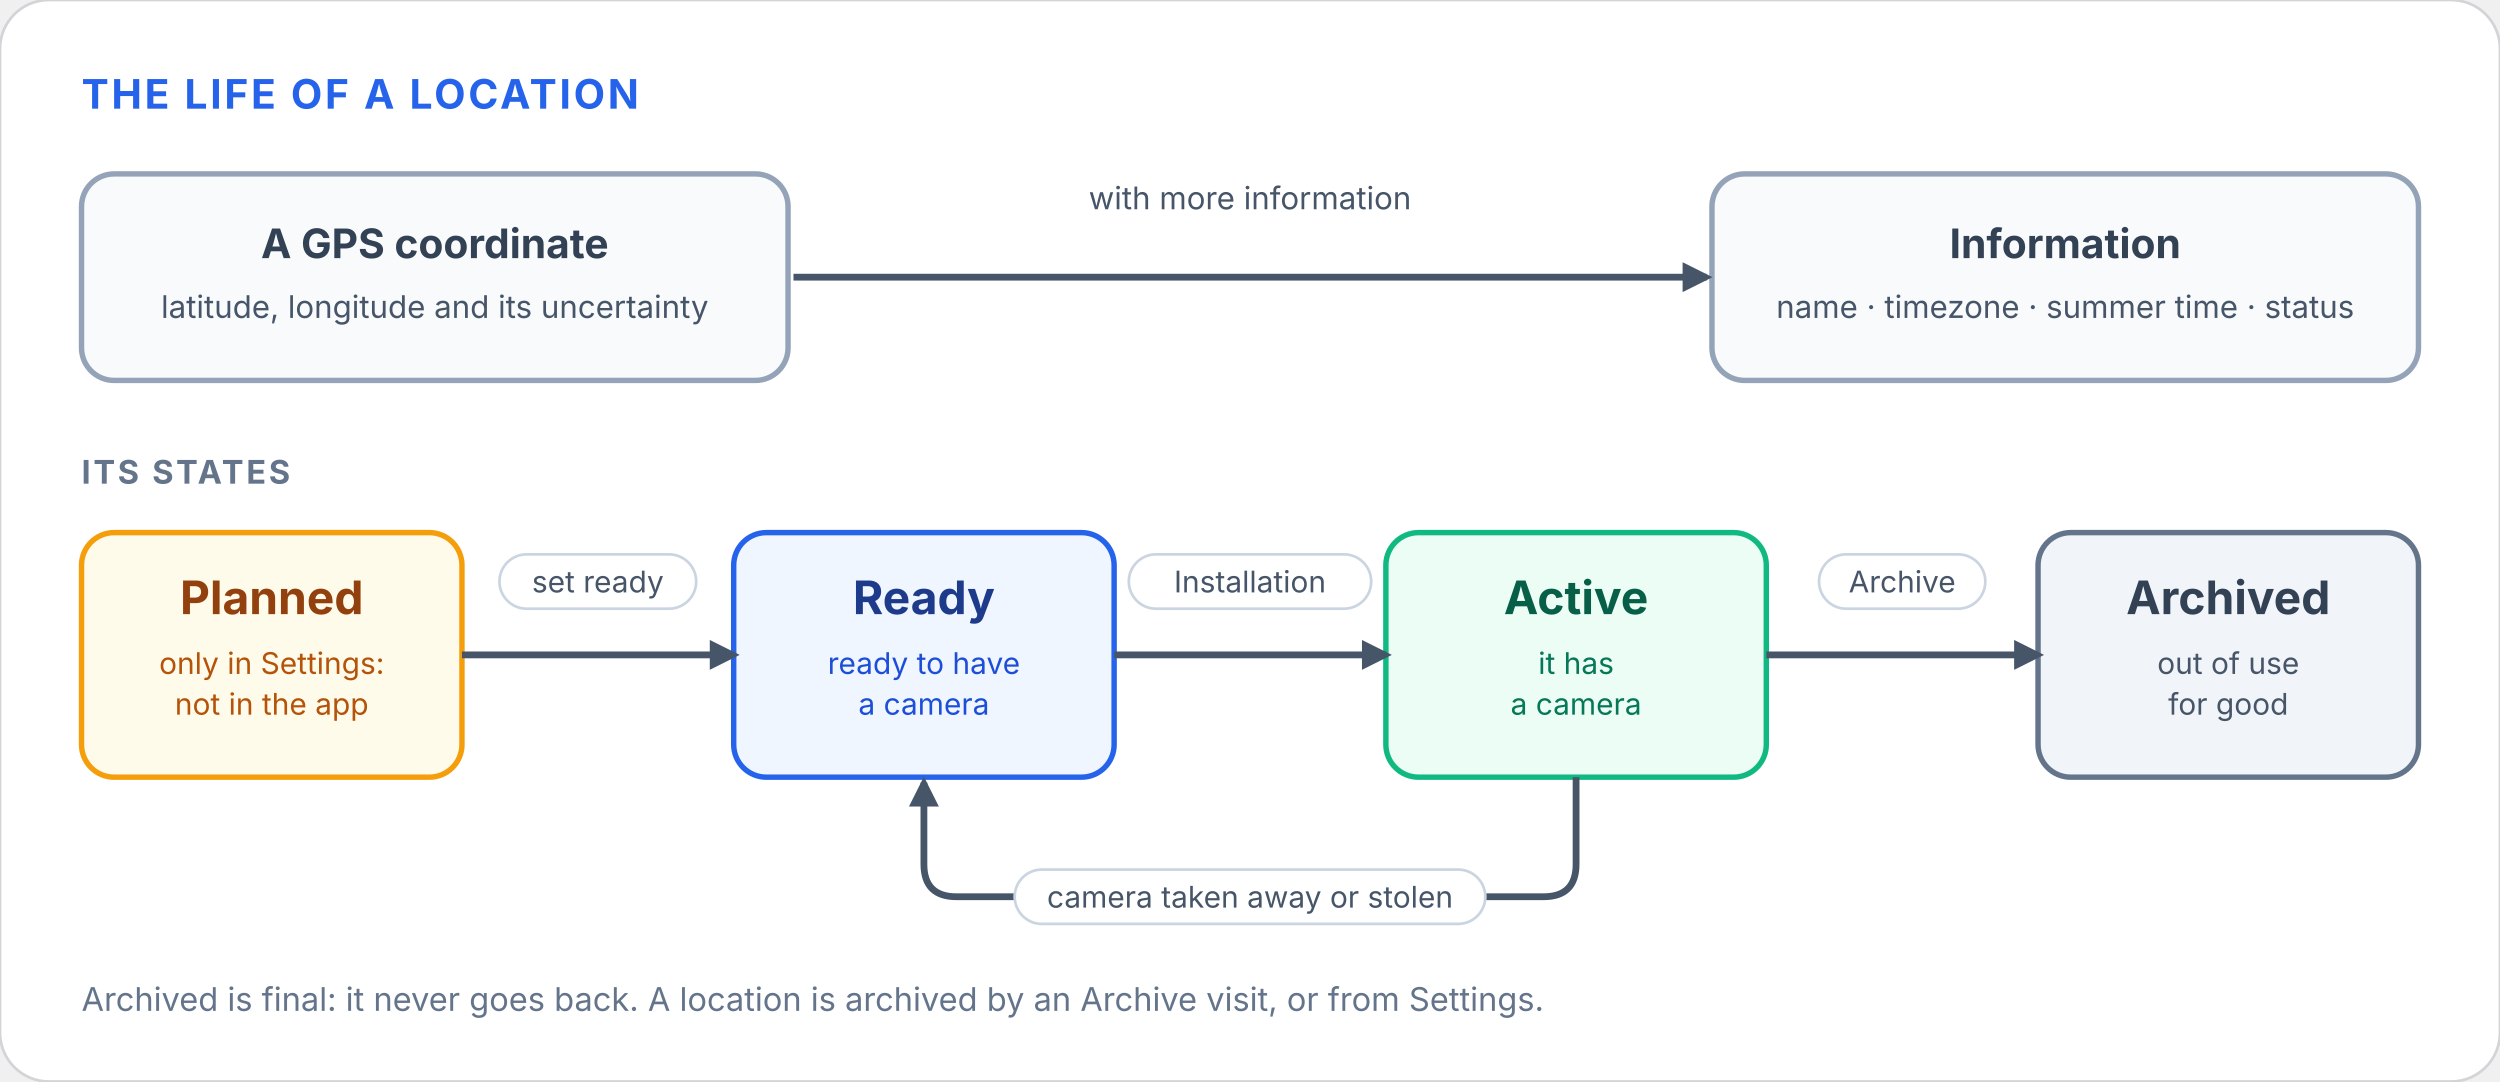
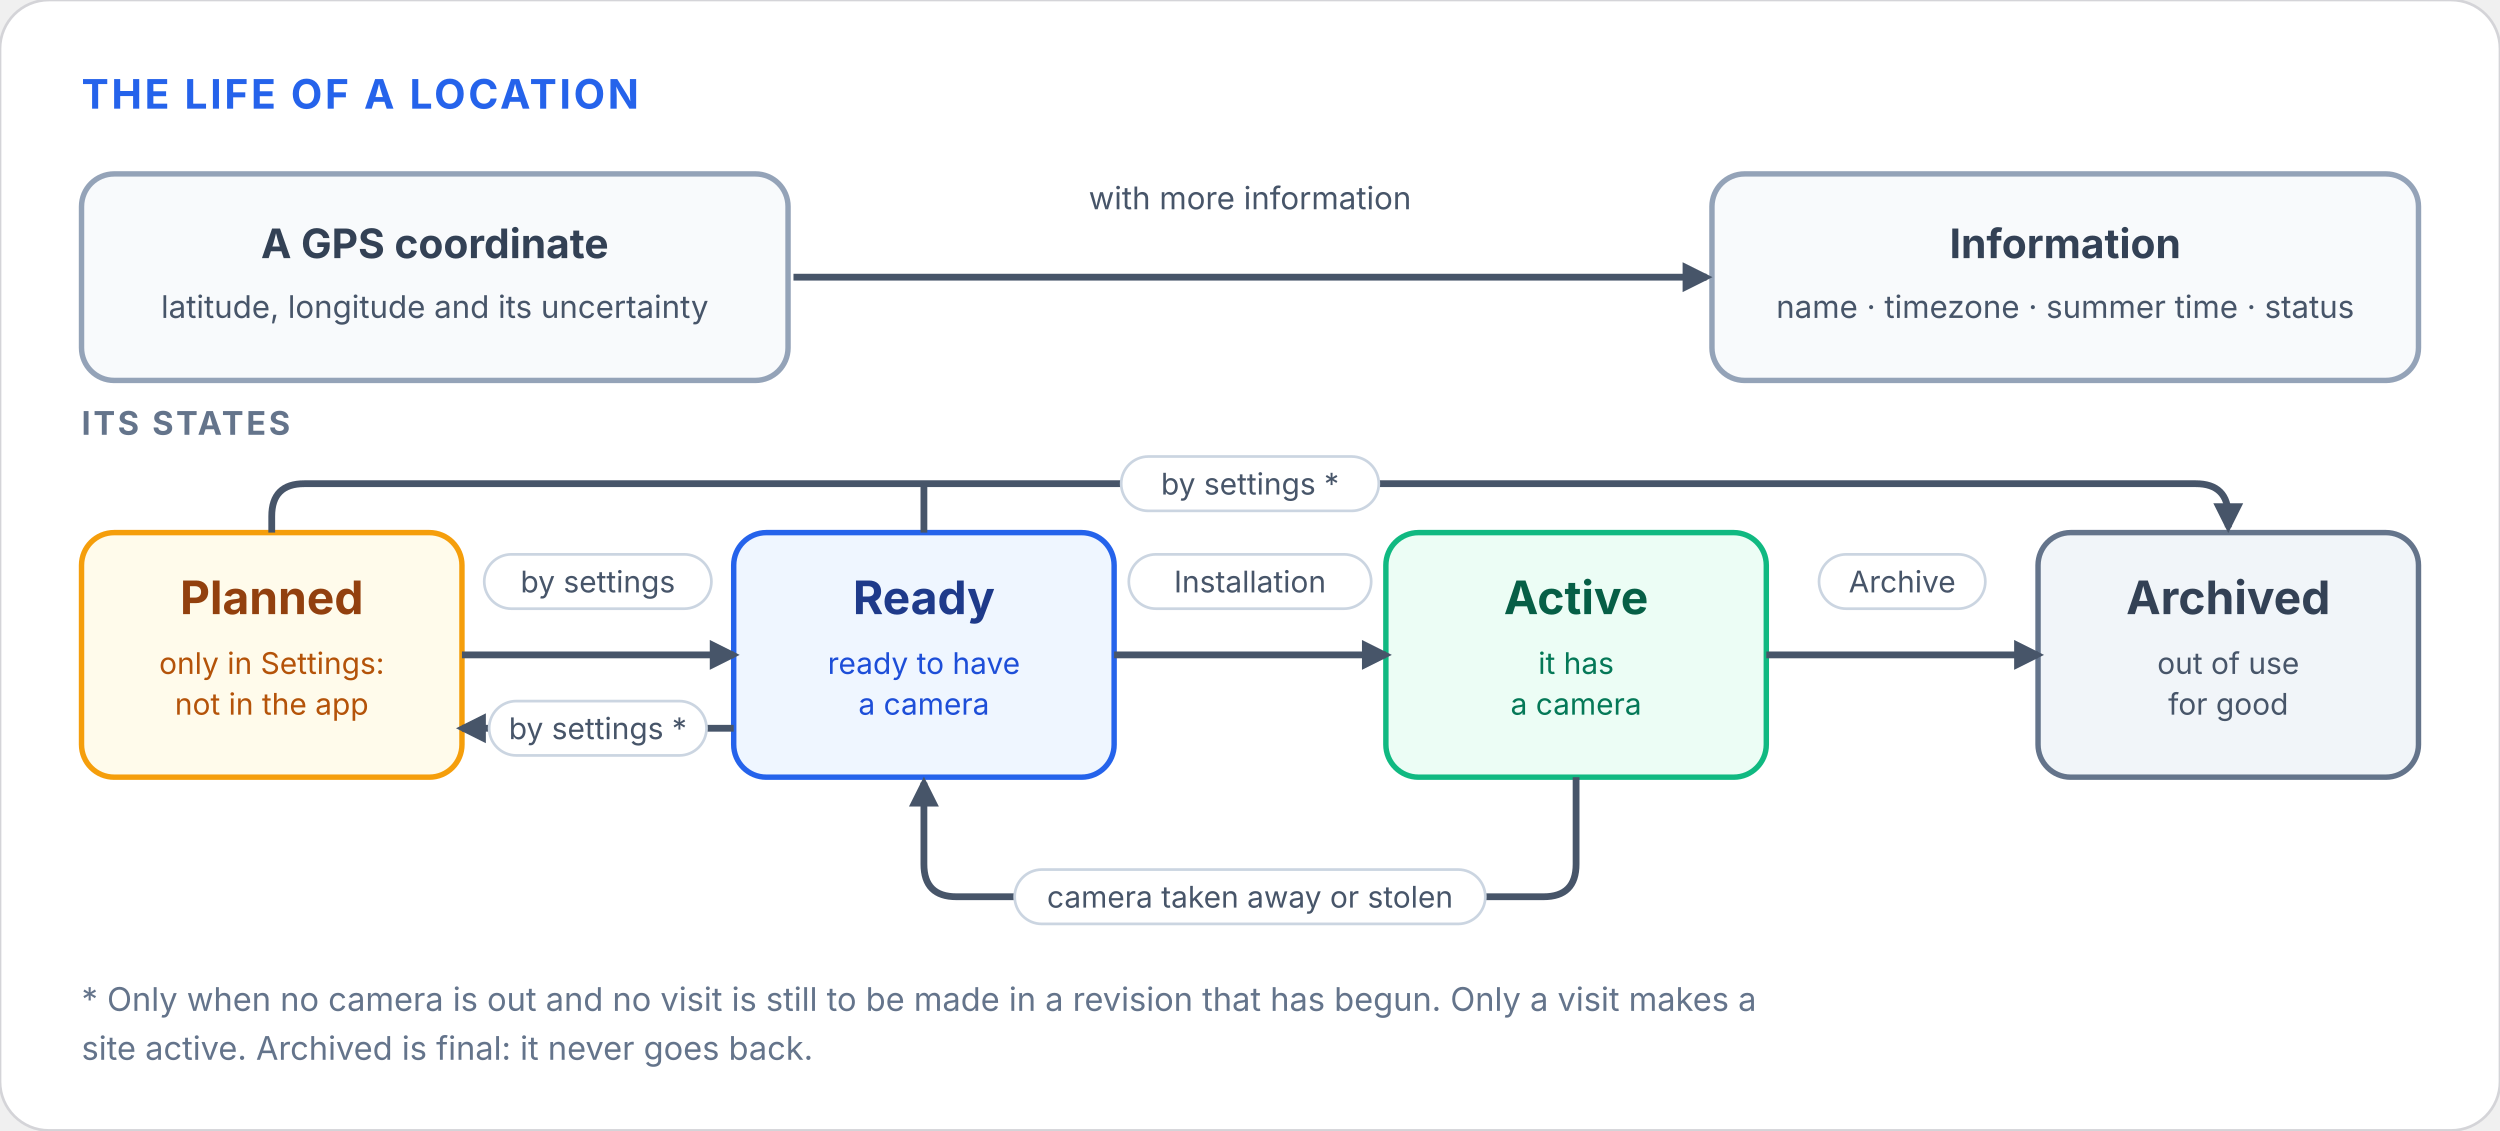
- <svg xmlns="http://www.w3.org/2000/svg" viewBox="0 0 920 398" width="920" height="398" role="img" aria-labelledby="t d" font-family="Inter, 'Segoe UI', Roboto, Helvetica, Arial, sans-serif">
+ <svg xmlns="http://www.w3.org/2000/svg" viewBox="0 0 920 416" width="920" height="416" role="img" aria-labelledby="t d" font-family="Inter, 'Segoe UI', Roboto, Helvetica, Arial, sans-serif">
  <defs>
    <marker id="a" viewBox="0 0 10 10" refX="8" refY="5" markerUnits="userSpaceOnUse" markerWidth="11" markerHeight="11" orient="auto">
      <path d="M0 0 L10 5 L0 10 z" fill="#475569" />
    </marker>
  </defs>
-   <rect x="0" y="0" width="920" height="398" rx="18" fill="#ffffff" stroke="#d4d4d8" />
+   <rect x="0" y="0" width="920" height="416" rx="18" fill="#ffffff" stroke="#d4d4d8" />
  <text x="30" y="40" font-size="15" font-weight="700" fill="#2563eb" letter-spacing="1">THE LIFE OF A LOCATION</text>
  <rect x="30" y="64" width="260" height="76" rx="12" fill="#f8fafc" stroke="#94a3b8" stroke-width="2" />
  <text x="160" y="95" font-size="15" font-weight="700" fill="#334155" text-anchor="middle">A GPS coordinate</text>
  <text x="160" y="117" font-size="11.5" fill="#475569" text-anchor="middle">latitude, longitude and its uncertainty</text>
  <rect x="630" y="64" width="260" height="76" rx="12" fill="#f8fafc" stroke="#94a3b8" stroke-width="2" />
  <text x="760" y="95" font-size="15" font-weight="700" fill="#334155" text-anchor="middle">Information</text>
  <text x="760" y="117" font-size="11.5" fill="#475569" text-anchor="middle">name · timezone · summer time · status</text>
  <path d="M292 102 H628" stroke="#475569" stroke-width="2.5" fill="none" marker-end="url(#a)" />
  <text x="460" y="77" font-size="11.5" fill="#475569" text-anchor="middle">
    <tspan>with more information</tspan>
  </text>
-   <text x="30" y="178" font-size="12" font-weight="700" fill="#64748b" letter-spacing="1">ITS STATES</text>
+   <text x="30" y="160" font-size="12" font-weight="700" fill="#64748b" letter-spacing="1">ITS STATES</text>
  <rect x="30" y="196" width="140" height="90" rx="12" fill="#fffbeb" stroke="#f59e0b" stroke-width="2" />
  <text x="100.0" y="226" font-size="17" font-weight="700" fill="#92400e" text-anchor="middle">Planned</text>
  <text x="100.0" y="248" font-size="11" fill="#b45309" text-anchor="middle">only in Settings:</text>
  <text x="100.0" y="263" font-size="11" fill="#b45309" text-anchor="middle">not in the app</text>
  <rect x="270" y="196" width="140" height="90" rx="12" fill="#eff6ff" stroke="#2563eb" stroke-width="2" />
  <text x="340.0" y="226" font-size="17" font-weight="700" fill="#1e3a8a" text-anchor="middle">Ready</text>
  <text x="340.0" y="248" font-size="11" fill="#1d4ed8" text-anchor="middle">ready to have</text>
  <text x="340.0" y="263" font-size="11" fill="#1d4ed8" text-anchor="middle">a camera</text>
  <rect x="510" y="196" width="140" height="90" rx="12" fill="#ecfdf5" stroke="#10b981" stroke-width="2" />
  <text x="580.0" y="226" font-size="17" font-weight="700" fill="#065f46" text-anchor="middle">Active</text>
  <text x="580.0" y="248" font-size="11" fill="#047857" text-anchor="middle">it has</text>
  <text x="580.0" y="263" font-size="11" fill="#047857" text-anchor="middle">a camera</text>
  <rect x="750" y="196" width="140" height="90" rx="12" fill="#f1f5f9" stroke="#64748b" stroke-width="2" />
  <text x="820.0" y="226" font-size="17" font-weight="700" fill="#334155" text-anchor="middle">Archived</text>
  <text x="820.0" y="248" font-size="11" fill="#475569" text-anchor="middle">out of use</text>
  <text x="820.0" y="263" font-size="11" fill="#475569" text-anchor="middle">for good</text>
  <path d="M170 241 H270" stroke="#475569" stroke-width="2.5" fill="none" marker-end="url(#a)" />
-   <rect x="183.8" y="204" width="72.4" height="20" rx="10" fill="#ffffff" stroke="#cbd5e1" />
-   <text x="220.0" y="218" font-size="11" fill="#475569" text-anchor="middle">set ready</text>
+   <rect x="178.2" y="204" width="83.6" height="20" rx="10" fill="#ffffff" stroke="#cbd5e1" />
+   <text x="220.0" y="218" font-size="11" fill="#475569" text-anchor="middle">by settings</text>
  <path d="M410 241 H510" stroke="#475569" stroke-width="2.5" fill="none" marker-end="url(#a)" />
  <rect x="415.4" y="204" width="89.2" height="20" rx="10" fill="#ffffff" stroke="#cbd5e1" />
  <text x="460.0" y="218" font-size="11" fill="#475569" text-anchor="middle">Installation</text>
  <path d="M650 241 H750" stroke="#475569" stroke-width="2.5" fill="none" marker-end="url(#a)" />
  <rect x="669.4" y="204" width="61.2" height="20" rx="10" fill="#ffffff" stroke="#cbd5e1" />
  <text x="700.0" y="218" font-size="11" fill="#475569" text-anchor="middle">Archive</text>
+   <path d="M100.0 196 V190 Q100.0 178 112.0 178 H808.0 Q820.0 178 820.0 190 V194" stroke="#475569" stroke-width="2.5" fill="none" marker-end="url(#a)" />
+   <rect x="412.6" y="168" width="94.8" height="20" rx="10" fill="#ffffff" stroke="#cbd5e1" />
+   <text x="460.0" y="182" font-size="11" fill="#475569" text-anchor="middle">by settings *</text>
+   <path d="M340.0 196 V178" stroke="#475569" stroke-width="2.5" fill="none" />
+   <path d="M270 268 H170" stroke="#475569" stroke-width="2.5" fill="none" marker-end="url(#a)" />
+   <rect x="180.0" y="258" width="80" height="20" rx="10" fill="#ffffff" stroke="#cbd5e1" />
+   <text x="220.0" y="272" font-size="11" fill="#475569" text-anchor="middle">by settings *</text>
  <path d="M580.0 286 V318 Q580.0 330 568.0 330 H352.0 Q340.0 330 340.0 318 V288" stroke="#475569" stroke-width="2.5" fill="none" marker-end="url(#a)" />
  <rect x="373.4" y="320" width="173.2" height="20" rx="10" fill="#ffffff" stroke="#cbd5e1" />
  <text x="460.0" y="334" font-size="11" fill="#475569" text-anchor="middle">camera taken away or stolen</text>
-   <text x="30" y="372" font-size="12" fill="#64748b">Archived is final: it never goes back. A location is archived by an Archive visit, or from Settings.</text>
+   <text x="30" y="372" font-size="12" fill="#64748b">* Only when no camera is out and no visit is still to be made in a revision that has begun. Only a visit makes a</text>
+   <text x="30" y="390" font-size="12" fill="#64748b">site active. Archived is final: it never goes back.</text>
</svg>
